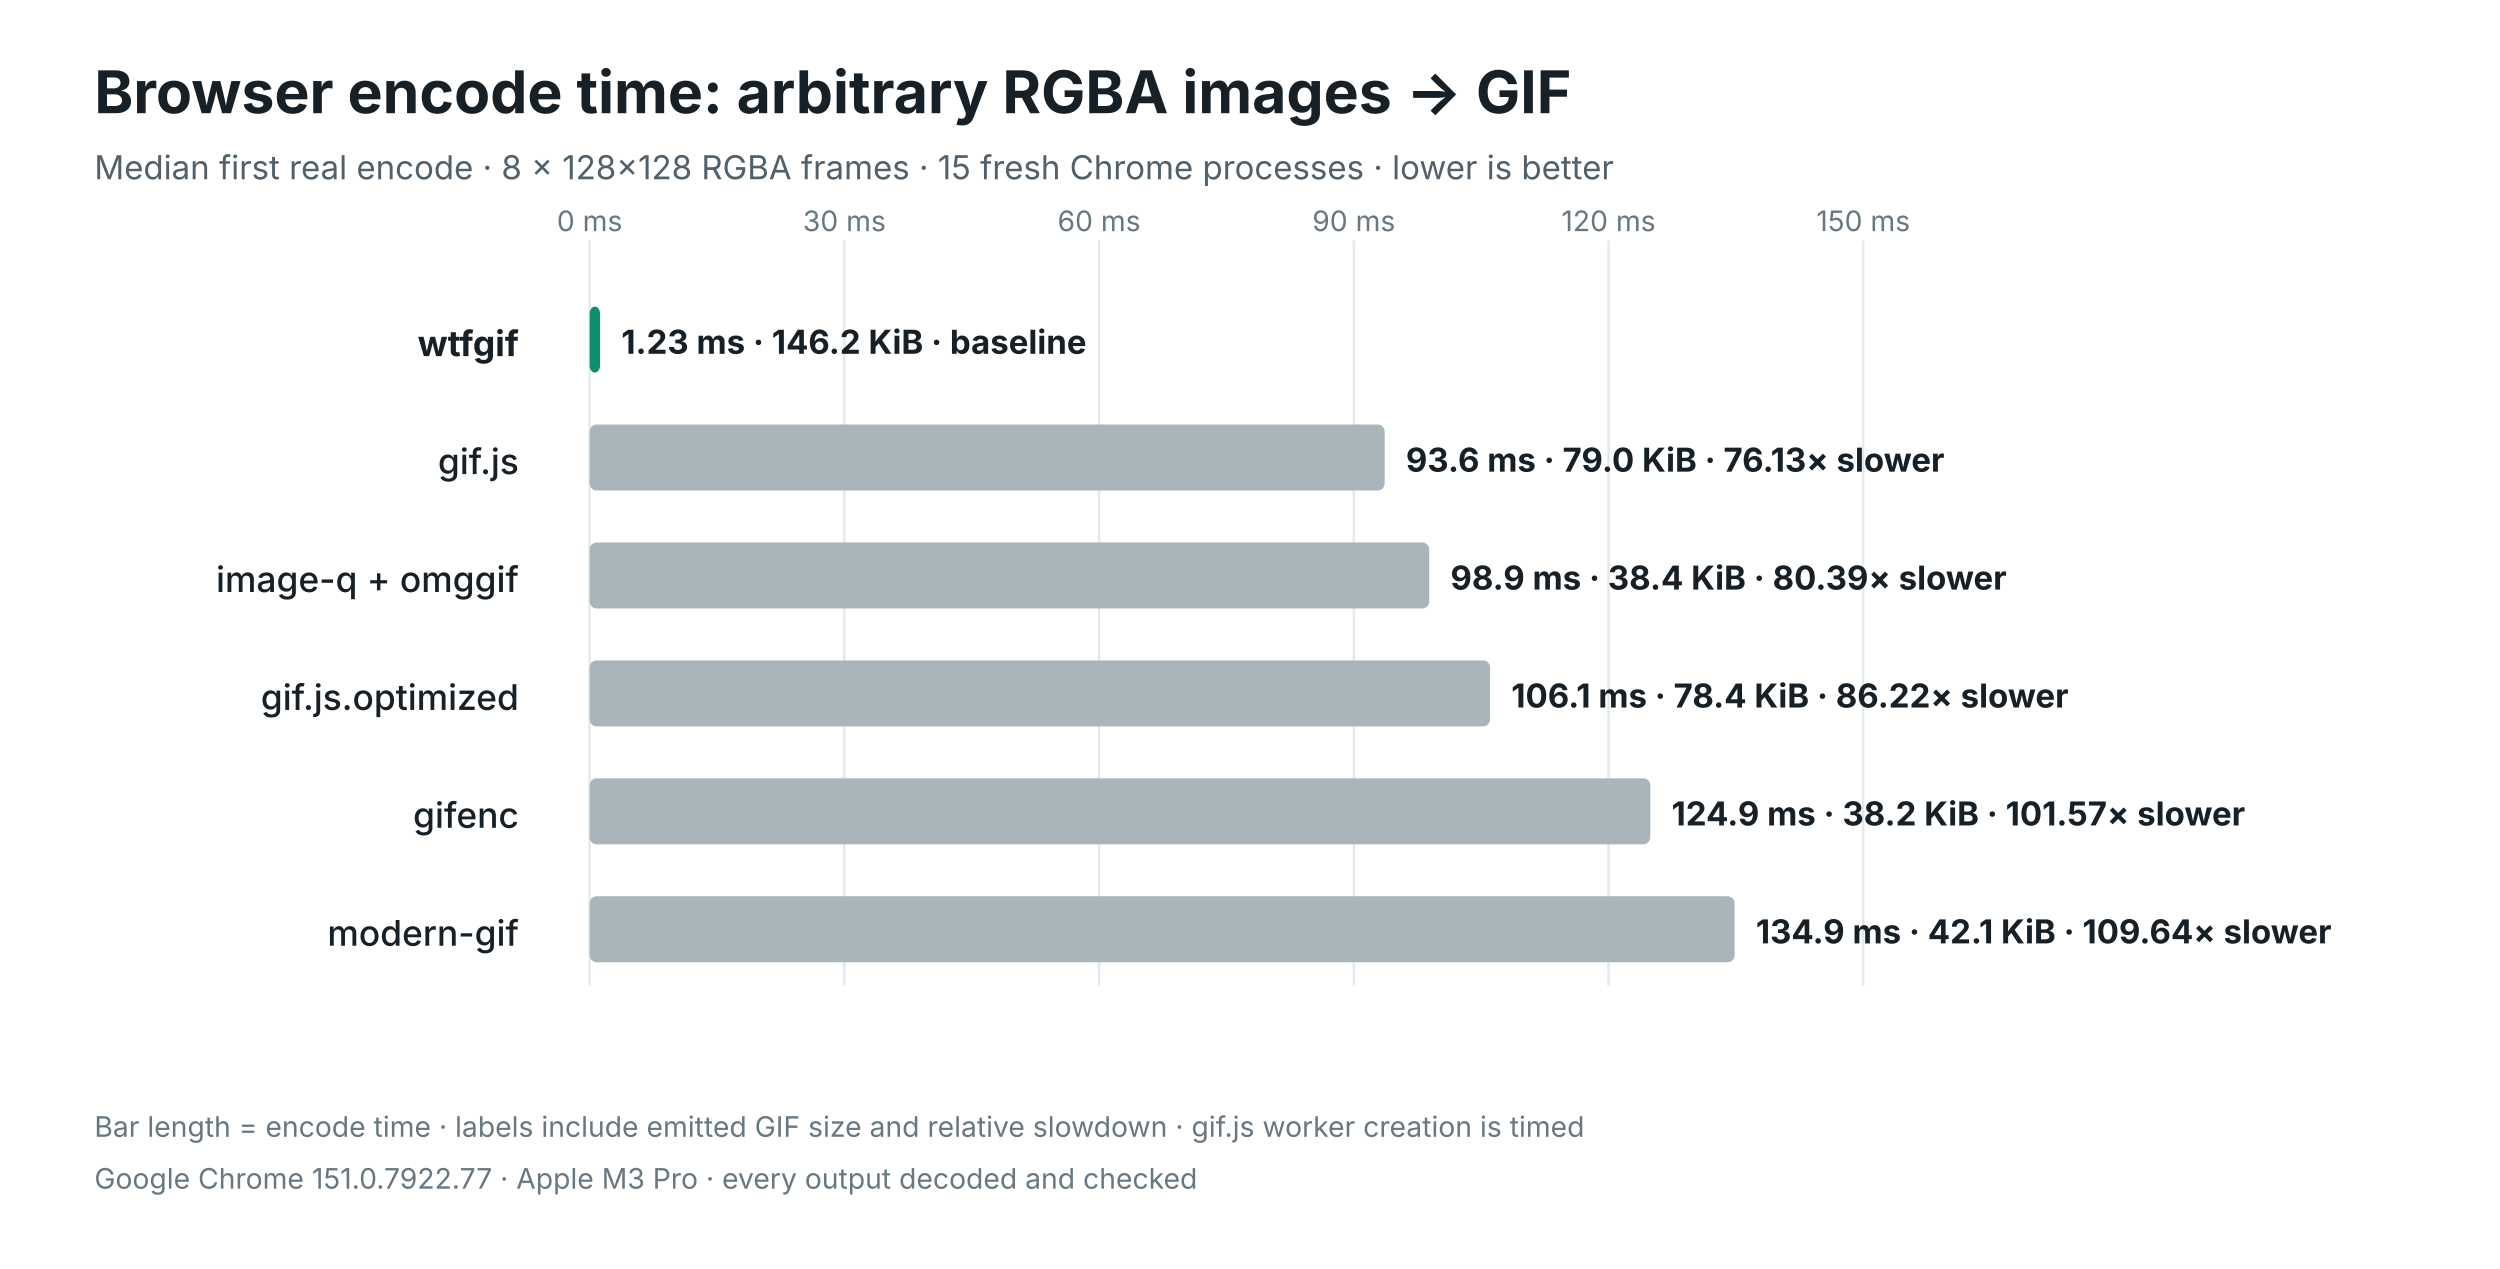
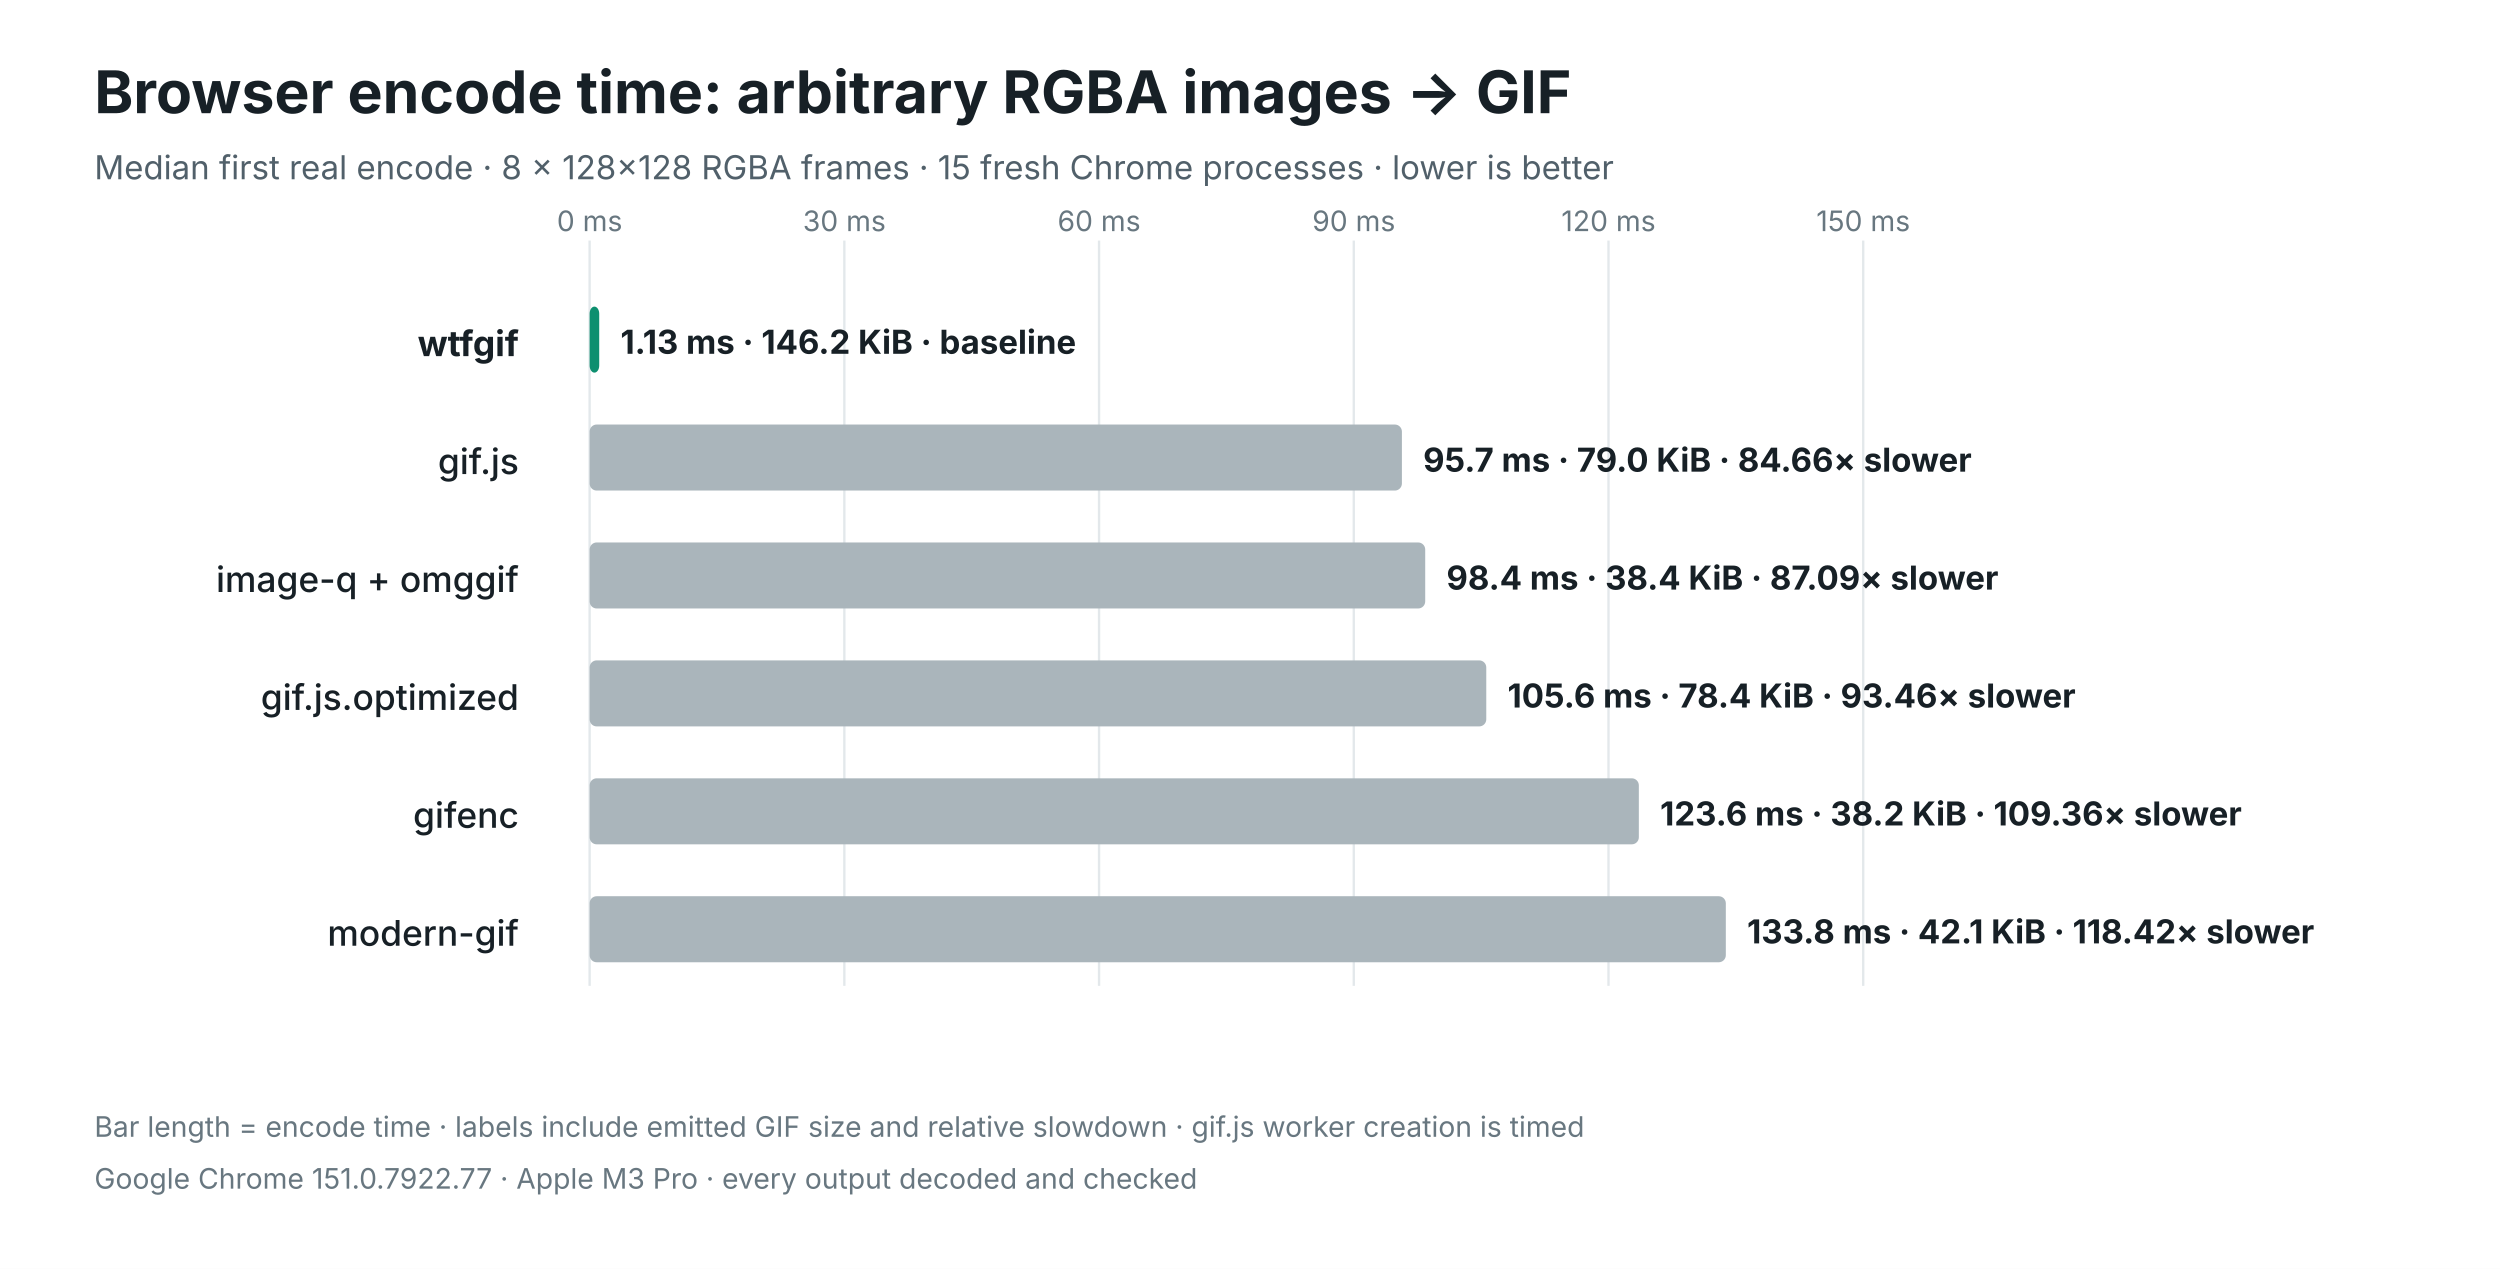
<svg xmlns="http://www.w3.org/2000/svg" width="1060" height="538" viewBox="0 0 1060 538" role="img" aria-labelledby="title desc">
  <rect width="100%" height="100%" fill="#ffffff" />
  <g font-family="ui-sans-serif, -apple-system, BlinkMacSystemFont, Segoe UI, sans-serif" fill="#172026">
    <text x="40" y="48" font-size="25" font-weight="700">Browser encode time: arbitrary RGBA images → GIF</text>
    <text x="40" y="76" font-size="14" fill="#51606a">Median first real encode · 8 × 128×128 RGBA frames · 15 fresh Chrome processes · lower is better</text>
    <line x1="250" y1="102" x2="250" y2="418" stroke="#e3e8eb" stroke-width="1" />
    <text x="250" y="98" text-anchor="middle" font-size="12" fill="#687780">0 ms</text>
    <line x1="358" y1="102" x2="358" y2="418" stroke="#e3e8eb" stroke-width="1" />
    <text x="358" y="98" text-anchor="middle" font-size="12" fill="#687780">30 ms</text>
    <line x1="466" y1="102" x2="466" y2="418" stroke="#e3e8eb" stroke-width="1" />
    <text x="466" y="98" text-anchor="middle" font-size="12" fill="#687780">60 ms</text>
    <line x1="574" y1="102" x2="574" y2="418" stroke="#e3e8eb" stroke-width="1" />
    <text x="574" y="98" text-anchor="middle" font-size="12" fill="#687780">90 ms</text>
    <line x1="682" y1="102" x2="682" y2="418" stroke="#e3e8eb" stroke-width="1" />
    <text x="682" y="98" text-anchor="middle" font-size="12" fill="#687780">120 ms</text>
    <line x1="790" y1="102" x2="790" y2="418" stroke="#e3e8eb" stroke-width="1" />
    <text x="790" y="98" text-anchor="middle" font-size="12" fill="#687780">150 ms</text>
    <text x="220" y="151" text-anchor="end" font-size="15" font-weight="700">wtfgif</text>
-     <rect x="250" y="130" width="4.43" height="28" rx="3" fill="#0d8f6f" />
-     <text x="263.43" y="150" text-anchor="start" font-size="14" font-weight="700" fill="#172026">1.23 ms · 146.2 KiB · baseline</text>
+     <rect x="250" y="130" width="4.07" height="28" rx="3" fill="#0d8f6f" />
+     <text x="263.07" y="150" text-anchor="start" font-size="14" font-weight="700" fill="#172026">1.13 ms · 146.2 KiB · baseline</text>
    <text x="220" y="201" text-anchor="end" font-size="15" font-weight="500">gif.js</text>
-     <rect x="250" y="180" width="337.09" height="28" rx="3" fill="#aab5bb" />
-     <text x="596.09" y="200" text-anchor="start" font-size="14" font-weight="700" fill="#172026">93.6 ms · 79.0 KiB · 76.13× slower</text>
+     <rect x="250" y="180" width="344.41" height="28" rx="3" fill="#aab5bb" />
+     <text x="603.41" y="200" text-anchor="start" font-size="14" font-weight="700" fill="#172026">95.7 ms · 79.0 KiB · 84.66× slower</text>
    <text x="220" y="251" text-anchor="end" font-size="15" font-weight="500">image-q + omggif</text>
-     <rect x="250" y="230" width="355.99" height="28" rx="3" fill="#aab5bb" />
-     <text x="614.99" y="250" text-anchor="start" font-size="14" font-weight="700" fill="#172026">98.9 ms · 38.4 KiB · 80.39× slower</text>
+     <rect x="250" y="230" width="354.29" height="28" rx="3" fill="#aab5bb" />
+     <text x="613.29" y="250" text-anchor="start" font-size="14" font-weight="700" fill="#172026">98.4 ms · 38.4 KiB · 87.09× slower</text>
    <text x="220" y="301" text-anchor="end" font-size="15" font-weight="500">gif.js.optimized</text>
-     <rect x="250" y="280" width="381.78" height="28" rx="3" fill="#aab5bb" />
-     <text x="640.78" y="300" text-anchor="start" font-size="14" font-weight="700" fill="#172026">106.1 ms · 78.4 KiB · 86.22× slower</text>
+     <rect x="250" y="280" width="380.18" height="28" rx="3" fill="#aab5bb" />
+     <text x="639.18" y="300" text-anchor="start" font-size="14" font-weight="700" fill="#172026">105.6 ms · 78.4 KiB · 93.46× slower</text>
    <text x="220" y="351" text-anchor="end" font-size="15" font-weight="500">gifenc</text>
-     <rect x="250" y="330" width="449.73" height="28" rx="3" fill="#aab5bb" />
-     <text x="708.73" y="350" text-anchor="start" font-size="14" font-weight="700" fill="#172026">124.9 ms · 38.2 KiB · 101.57× slower</text>
+     <rect x="250" y="330" width="444.87" height="28" rx="3" fill="#aab5bb" />
+     <text x="703.87" y="350" text-anchor="start" font-size="14" font-weight="700" fill="#172026">123.6 ms · 38.2 KiB · 109.36× slower</text>
    <text x="220" y="401" text-anchor="end" font-size="15" font-weight="500">modern-gif</text>
-     <rect x="250" y="380" width="485.48" height="28" rx="3" fill="#aab5bb" />
-     <text x="744.48" y="400" text-anchor="start" font-size="14" font-weight="700" fill="#172026">134.9 ms · 42.1 KiB · 109.64× slower</text>
+     <rect x="250" y="380" width="481.75" height="28" rx="3" fill="#aab5bb" />
+     <text x="740.75" y="400" text-anchor="start" font-size="14" font-weight="700" fill="#172026">133.8 ms · 42.1 KiB · 118.42× slower</text>
    <text x="40" y="482" font-size="12" fill="#687780">Bar length = encode time · labels include emitted GIF size and relative slowdown · gif.js worker creation is timed</text>
    <text x="40" y="504" font-size="12" fill="#687780">Google Chrome 151.0.7922.77 · Apple M3 Pro · every output decoded and checked</text>
  </g>
</svg>
